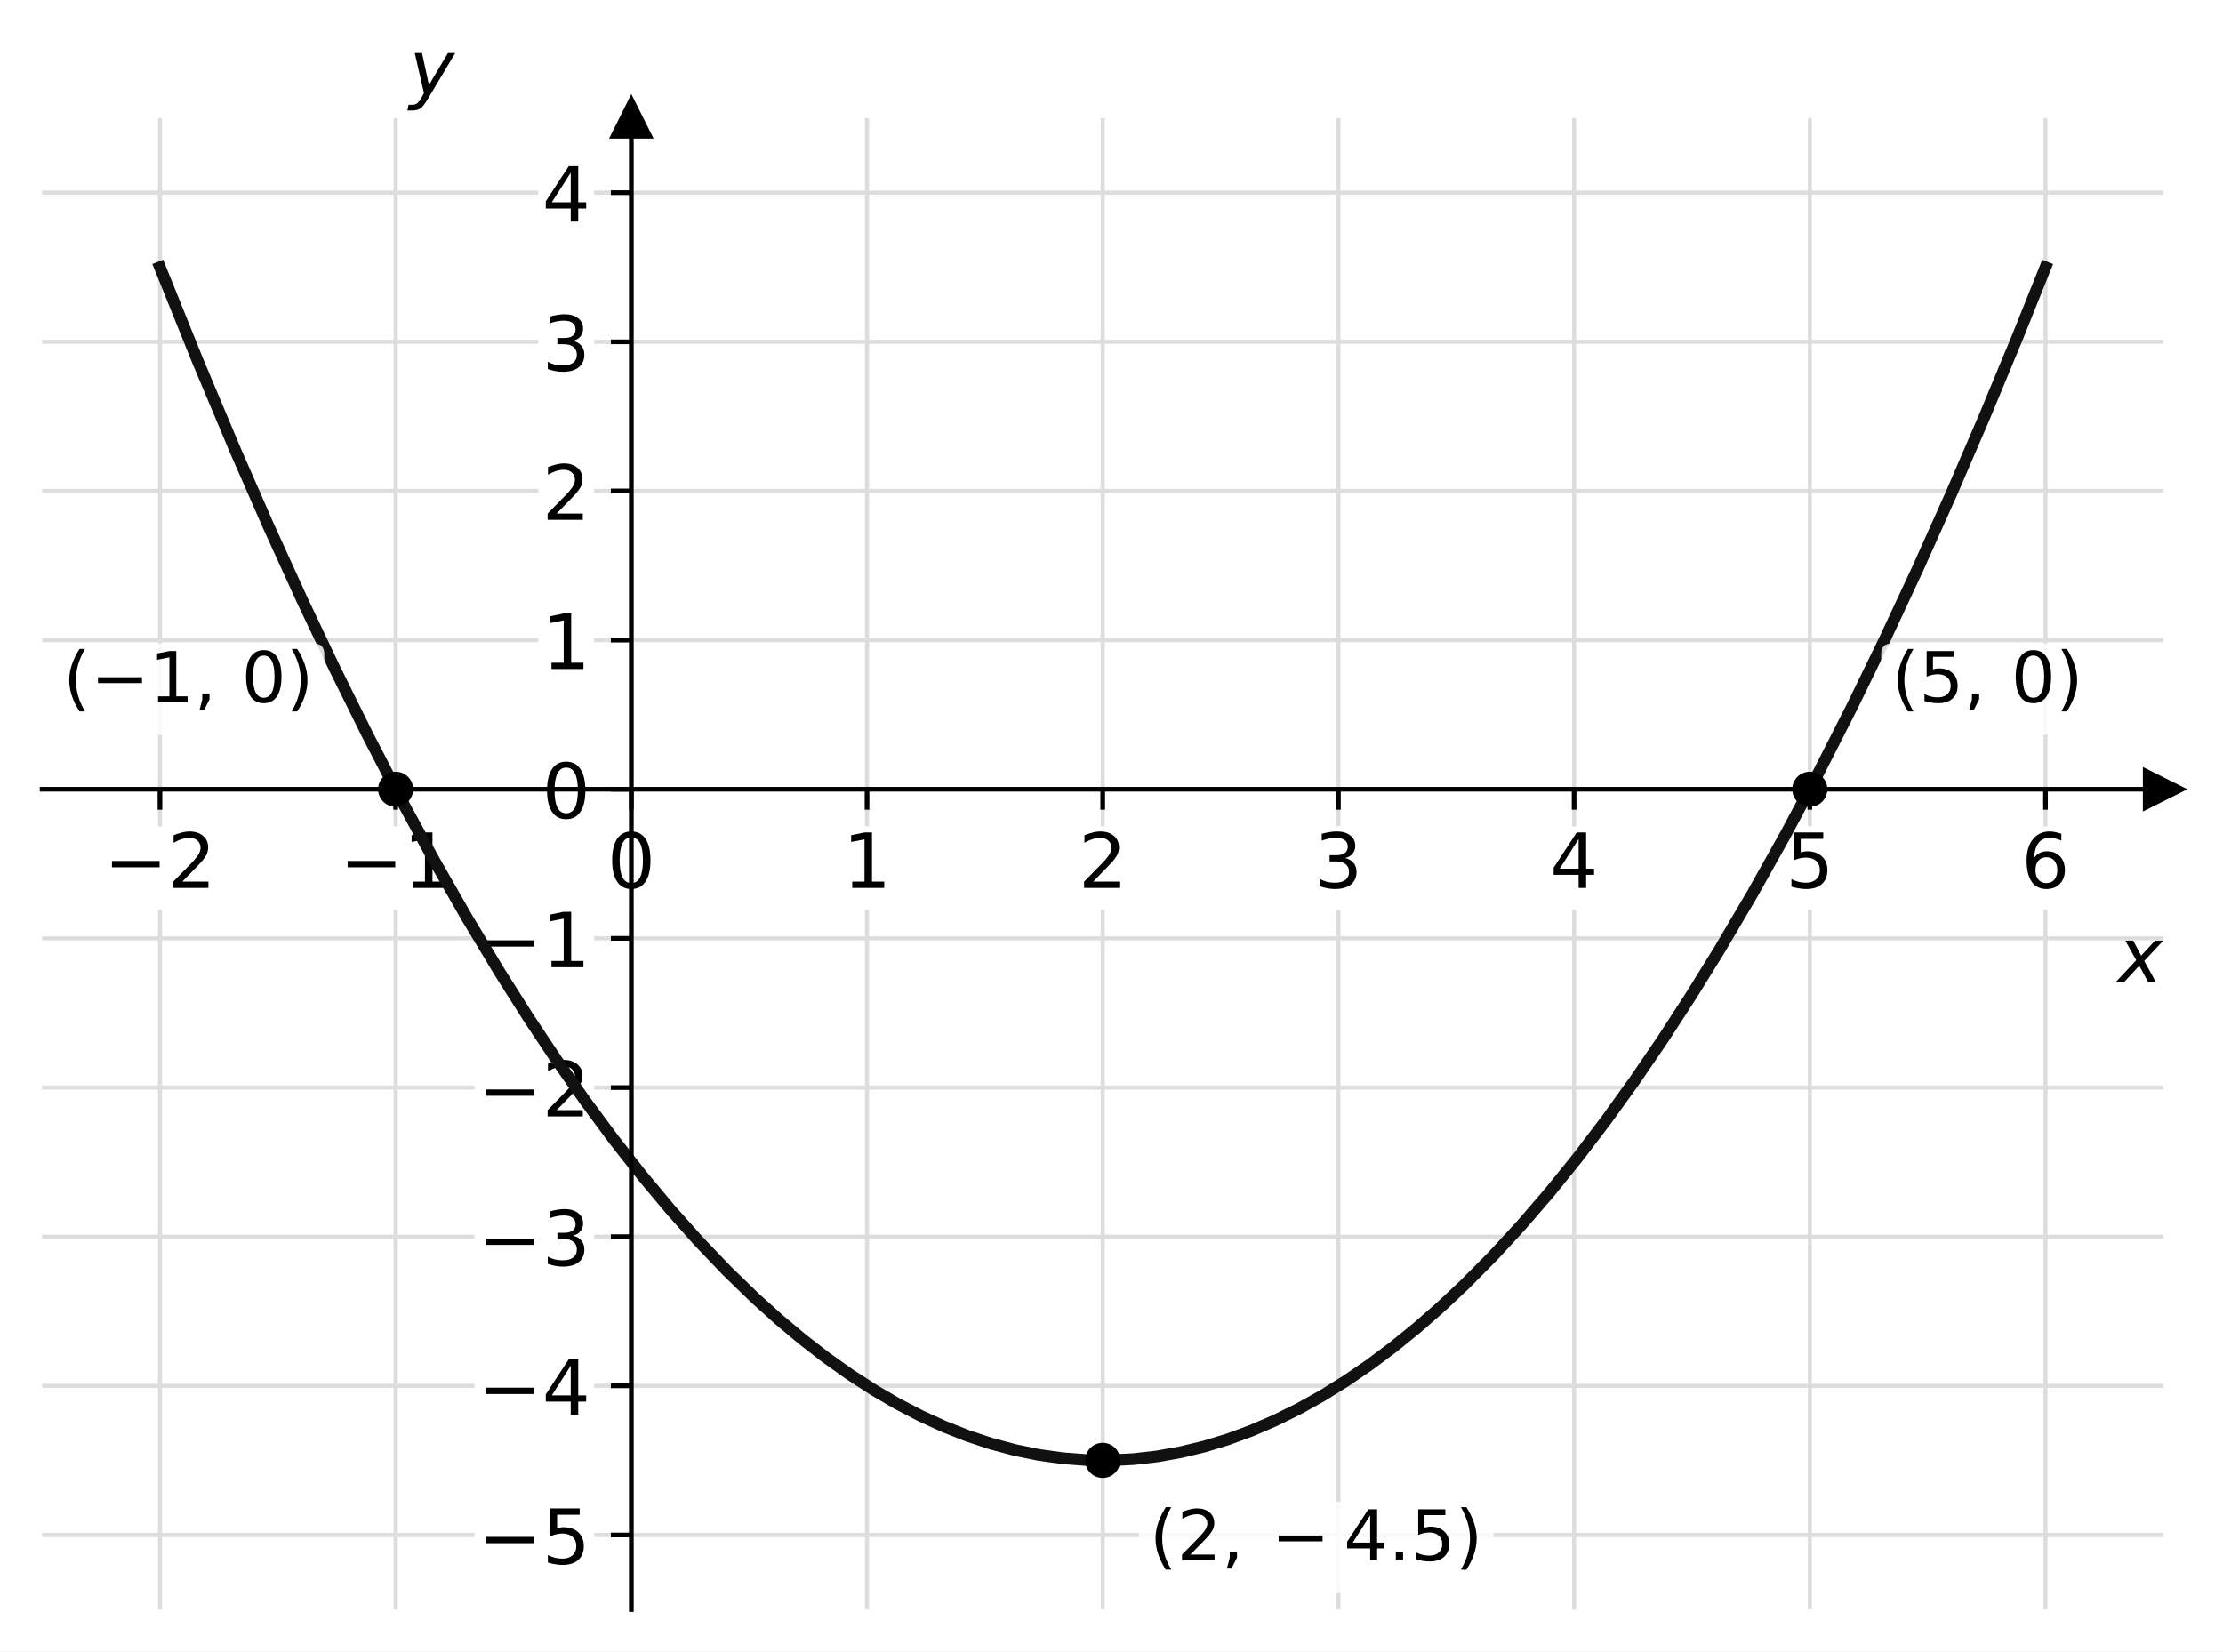
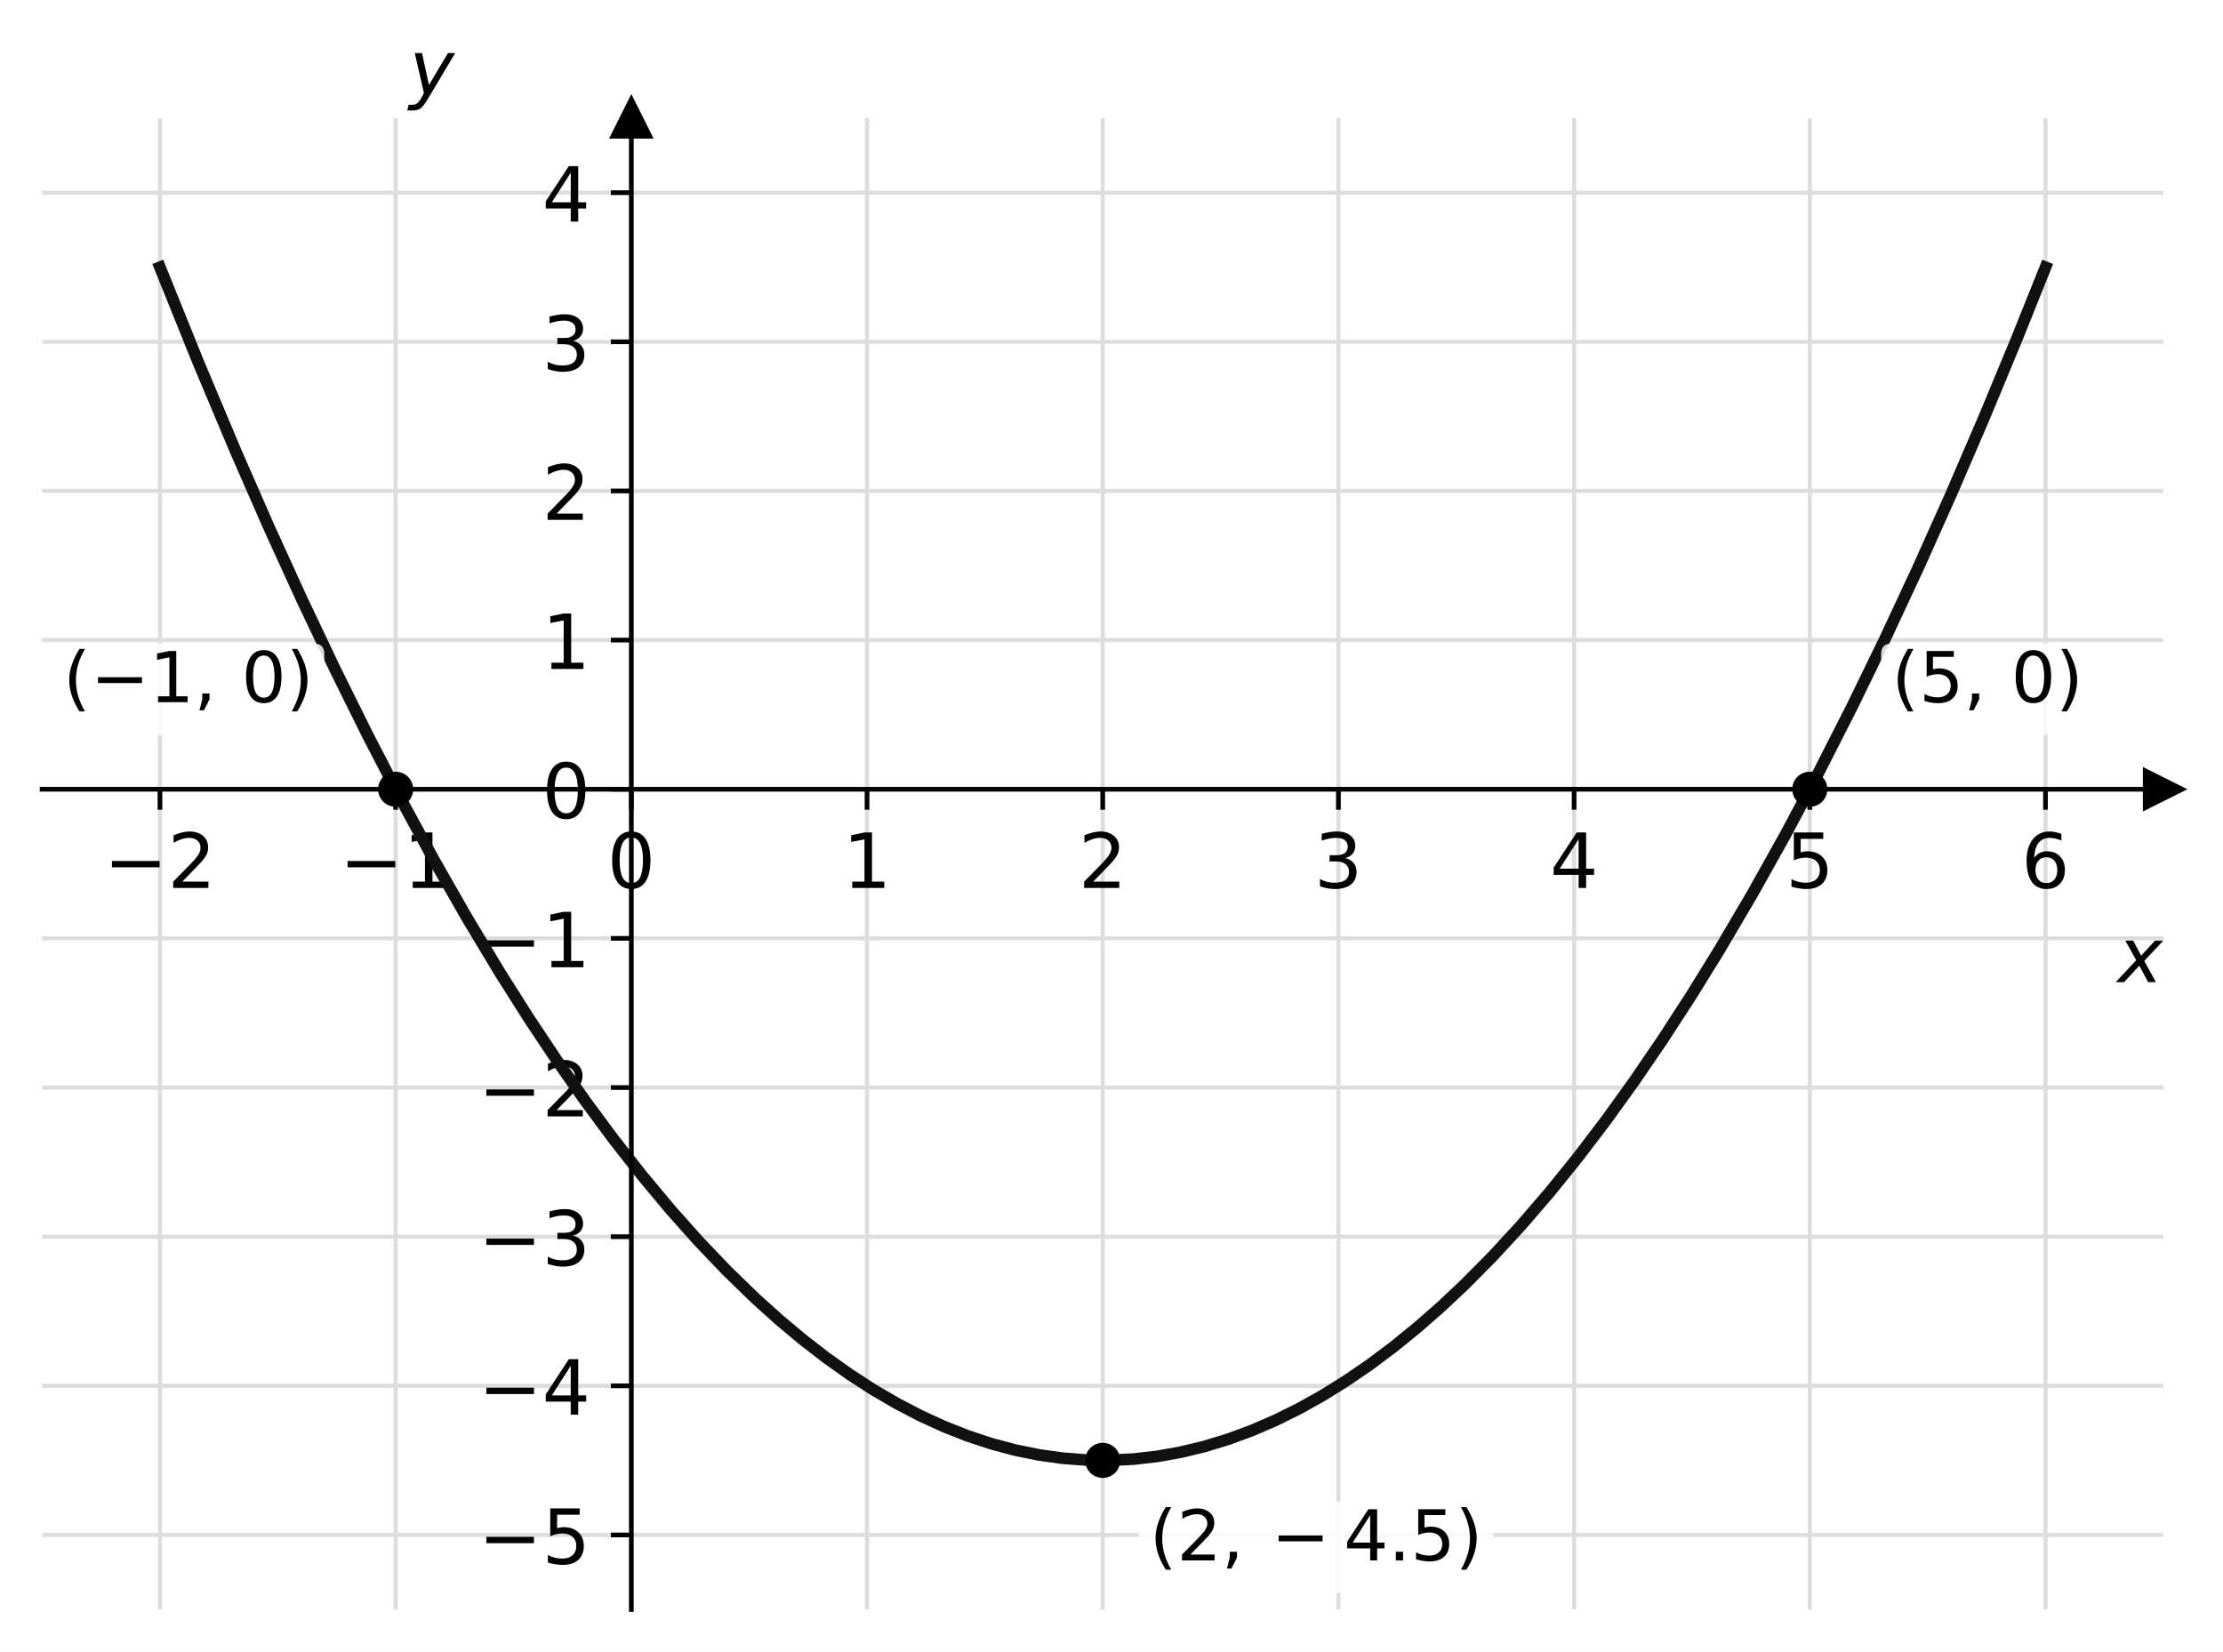
<svg xmlns="http://www.w3.org/2000/svg" xmlns:xlink="http://www.w3.org/1999/xlink" width="380.1pt" height="282.424pt" viewBox="0 0 380.1 282.424" version="1.1">
  <defs>
    <style type="text/css">*{stroke-linejoin: round; stroke-linecap: butt}</style>
  </defs>
  <g id="figure_1">
    <g id="patch_1">
      <path d="M 0 282.424  L 380.1 282.424  L 380.1 0  L 0 0  z " style="fill: #ffffff" />
    </g>
    <g id="axes_1">
      <g id="patch_2">
        <path d="M 7.2 275.224  L 369.9 275.224  L 369.9 20.2  L 7.2 20.2  z " style="fill: #ffffff" />
      </g>
      <g id="matplotlib.axis_1">
        <g id="xtick_1">
          <g id="line2d_1">
-             <path d="M 27.35 275.224  L 27.35 20.2  " clip-path="url(#p725d880d06)" style="fill: none; stroke: #dddddd; stroke-width: 0.7; stroke-linecap: square" />
+             <path d="M 27.35 275.224  L 27.35 20.2  " clip-path="url(#pb263399c74)" style="fill: none; stroke: #dddddd; stroke-width: 0.7; stroke-linecap: square" />
          </g>
          <g id="line2d_2">
            <defs>
-               <path id="mec5298d5e0" d="M 0 0  L 0 3.5  " style="stroke: #000000; stroke-width: 0.8" />
+               <path id="m6f4f1312aa" d="M 0 0  L 0 3.5  " style="stroke: #000000; stroke-width: 0.8" />
            </defs>
            <g>
-               <use xlink:href="#mec5298d5e0" x="27.35" y="134.961" style="stroke: #000000; stroke-width: 0.8" />
+               <use xlink:href="#m6f4f1312aa" x="27.35" y="134.961" style="stroke: #000000; stroke-width: 0.8" />
            </g>
          </g>
          <g id="text_1">
-             <g id="patch_3">
-               <path d="M 17.118 155.611  L 37.582 155.611  L 37.582 141.311  L 17.118 141.311  z " style="fill: #ffffff" />
-             </g>
            <text style="font-size: 13px; font-family: 'DejaVu Sans'; text-anchor: middle" x="27.35" y="151.838" transform="rotate(-0 27.35 151.8378)">−2</text>
          </g>
        </g>
        <g id="xtick_2">
          <g id="line2d_3">
-             <path d="M 67.65 275.224  L 67.65 20.2  " clip-path="url(#p725d880d06)" style="fill: none; stroke: #dddddd; stroke-width: 0.7; stroke-linecap: square" />
+             <path d="M 67.65 275.224  L 67.65 20.2  " clip-path="url(#pb263399c74)" style="fill: none; stroke: #dddddd; stroke-width: 0.7; stroke-linecap: square" />
          </g>
          <g id="line2d_4">
            <g>
-               <use xlink:href="#mec5298d5e0" x="67.65" y="134.961" style="stroke: #000000; stroke-width: 0.8" />
+               <use xlink:href="#m6f4f1312aa" x="67.65" y="134.961" style="stroke: #000000; stroke-width: 0.8" />
            </g>
          </g>
          <g id="text_2">
-             <g id="patch_4">
-               <path d="M 57.418 155.611  L 77.882 155.611  L 77.882 141.311  L 57.418 141.311  z " style="fill: #ffffff" />
-             </g>
            <text style="font-size: 13px; font-family: 'DejaVu Sans'; text-anchor: middle" x="67.65" y="151.838" transform="rotate(-0 67.65 151.8378)">−1</text>
          </g>
        </g>
        <g id="xtick_3">
          <g id="line2d_5">
-             <path d="M 107.95 275.224  L 107.95 20.2  " clip-path="url(#p725d880d06)" style="fill: none; stroke: #dddddd; stroke-width: 0.7; stroke-linecap: square" />
+             <path d="M 107.95 275.224  L 107.95 20.2  " clip-path="url(#pb263399c74)" style="fill: none; stroke: #dddddd; stroke-width: 0.7; stroke-linecap: square" />
          </g>
          <g id="line2d_6">
            <g>
-               <use xlink:href="#mec5298d5e0" x="107.95" y="134.961" style="stroke: #000000; stroke-width: 0.8" />
+               <use xlink:href="#m6f4f1312aa" x="107.95" y="134.961" style="stroke: #000000; stroke-width: 0.8" />
            </g>
          </g>
          <g id="text_3">
-             <g id="patch_5">
-               <path d="M 103.164 155.611  L 112.736 155.611  L 112.736 141.311  L 103.164 141.311  z " style="fill: #ffffff" />
-             </g>
            <text style="font-size: 13px; font-family: 'DejaVu Sans'; text-anchor: middle" x="107.95" y="151.838" transform="rotate(-0 107.95 151.8378)">0</text>
          </g>
        </g>
        <g id="xtick_4">
          <g id="line2d_7">
-             <path d="M 148.25 275.224  L 148.25 20.2  " clip-path="url(#p725d880d06)" style="fill: none; stroke: #dddddd; stroke-width: 0.7; stroke-linecap: square" />
+             <path d="M 148.25 275.224  L 148.25 20.2  " clip-path="url(#pb263399c74)" style="fill: none; stroke: #dddddd; stroke-width: 0.7; stroke-linecap: square" />
          </g>
          <g id="line2d_8">
            <g>
-               <use xlink:href="#mec5298d5e0" x="148.25" y="134.961" style="stroke: #000000; stroke-width: 0.8" />
+               <use xlink:href="#m6f4f1312aa" x="148.25" y="134.961" style="stroke: #000000; stroke-width: 0.8" />
            </g>
          </g>
          <g id="text_4">
-             <g id="patch_6">
-               <path d="M 143.464 155.611  L 153.036 155.611  L 153.036 141.311  L 143.464 141.311  z " style="fill: #ffffff" />
-             </g>
            <text style="font-size: 13px; font-family: 'DejaVu Sans'; text-anchor: middle" x="148.25" y="151.838" transform="rotate(-0 148.25 151.8378)">1</text>
          </g>
        </g>
        <g id="xtick_5">
          <g id="line2d_9">
-             <path d="M 188.55 275.224  L 188.55 20.2  " clip-path="url(#p725d880d06)" style="fill: none; stroke: #dddddd; stroke-width: 0.7; stroke-linecap: square" />
+             <path d="M 188.55 275.224  L 188.55 20.2  " clip-path="url(#pb263399c74)" style="fill: none; stroke: #dddddd; stroke-width: 0.7; stroke-linecap: square" />
          </g>
          <g id="line2d_10">
            <g>
-               <use xlink:href="#mec5298d5e0" x="188.55" y="134.961" style="stroke: #000000; stroke-width: 0.8" />
+               <use xlink:href="#m6f4f1312aa" x="188.55" y="134.961" style="stroke: #000000; stroke-width: 0.8" />
            </g>
          </g>
          <g id="text_5">
-             <g id="patch_7">
-               <path d="M 183.764 155.611  L 193.336 155.611  L 193.336 141.311  L 183.764 141.311  z " style="fill: #ffffff" />
-             </g>
            <text style="font-size: 13px; font-family: 'DejaVu Sans'; text-anchor: middle" x="188.55" y="151.838" transform="rotate(-0 188.55 151.8378)">2</text>
          </g>
        </g>
        <g id="xtick_6">
          <g id="line2d_11">
-             <path d="M 228.85 275.224  L 228.85 20.2  " clip-path="url(#p725d880d06)" style="fill: none; stroke: #dddddd; stroke-width: 0.7; stroke-linecap: square" />
+             <path d="M 228.85 275.224  L 228.85 20.2  " clip-path="url(#pb263399c74)" style="fill: none; stroke: #dddddd; stroke-width: 0.7; stroke-linecap: square" />
          </g>
          <g id="line2d_12">
            <g>
-               <use xlink:href="#mec5298d5e0" x="228.85" y="134.961" style="stroke: #000000; stroke-width: 0.8" />
+               <use xlink:href="#m6f4f1312aa" x="228.85" y="134.961" style="stroke: #000000; stroke-width: 0.8" />
            </g>
          </g>
          <g id="text_6">
-             <g id="patch_8">
-               <path d="M 224.064 155.611  L 233.636 155.611  L 233.636 141.311  L 224.064 141.311  z " style="fill: #ffffff" />
-             </g>
            <text style="font-size: 13px; font-family: 'DejaVu Sans'; text-anchor: middle" x="228.85" y="151.838" transform="rotate(-0 228.85 151.8378)">3</text>
          </g>
        </g>
        <g id="xtick_7">
          <g id="line2d_13">
-             <path d="M 269.15 275.224  L 269.15 20.2  " clip-path="url(#p725d880d06)" style="fill: none; stroke: #dddddd; stroke-width: 0.7; stroke-linecap: square" />
+             <path d="M 269.15 275.224  L 269.15 20.2  " clip-path="url(#pb263399c74)" style="fill: none; stroke: #dddddd; stroke-width: 0.7; stroke-linecap: square" />
          </g>
          <g id="line2d_14">
            <g>
-               <use xlink:href="#mec5298d5e0" x="269.15" y="134.961" style="stroke: #000000; stroke-width: 0.8" />
+               <use xlink:href="#m6f4f1312aa" x="269.15" y="134.961" style="stroke: #000000; stroke-width: 0.8" />
            </g>
          </g>
          <g id="text_7">
-             <g id="patch_9">
-               <path d="M 264.364 155.611  L 273.936 155.611  L 273.936 141.311  L 264.364 141.311  z " style="fill: #ffffff" />
-             </g>
            <text style="font-size: 13px; font-family: 'DejaVu Sans'; text-anchor: middle" x="269.15" y="151.838" transform="rotate(-0 269.15 151.8378)">4</text>
          </g>
        </g>
        <g id="xtick_8">
          <g id="line2d_15">
-             <path d="M 309.45 275.224  L 309.45 20.2  " clip-path="url(#p725d880d06)" style="fill: none; stroke: #dddddd; stroke-width: 0.7; stroke-linecap: square" />
+             <path d="M 309.45 275.224  L 309.45 20.2  " clip-path="url(#pb263399c74)" style="fill: none; stroke: #dddddd; stroke-width: 0.7; stroke-linecap: square" />
          </g>
          <g id="line2d_16">
            <g>
-               <use xlink:href="#mec5298d5e0" x="309.45" y="134.961" style="stroke: #000000; stroke-width: 0.8" />
+               <use xlink:href="#m6f4f1312aa" x="309.45" y="134.961" style="stroke: #000000; stroke-width: 0.8" />
            </g>
          </g>
          <g id="text_8">
-             <g id="patch_10">
-               <path d="M 304.664 155.611  L 314.236 155.611  L 314.236 141.311  L 304.664 141.311  z " style="fill: #ffffff" />
-             </g>
            <text style="font-size: 13px; font-family: 'DejaVu Sans'; text-anchor: middle" x="309.45" y="151.838" transform="rotate(-0 309.45 151.8378)">5</text>
          </g>
        </g>
        <g id="xtick_9">
          <g id="line2d_17">
-             <path d="M 349.75 275.224  L 349.75 20.2  " clip-path="url(#p725d880d06)" style="fill: none; stroke: #dddddd; stroke-width: 0.7; stroke-linecap: square" />
+             <path d="M 349.75 275.224  L 349.75 20.2  " clip-path="url(#pb263399c74)" style="fill: none; stroke: #dddddd; stroke-width: 0.7; stroke-linecap: square" />
          </g>
          <g id="line2d_18">
            <g>
-               <use xlink:href="#mec5298d5e0" x="349.75" y="134.961" style="stroke: #000000; stroke-width: 0.8" />
+               <use xlink:href="#m6f4f1312aa" x="349.75" y="134.961" style="stroke: #000000; stroke-width: 0.8" />
            </g>
          </g>
          <g id="text_9">
-             <g id="patch_11">
-               <path d="M 344.964 155.611  L 354.536 155.611  L 354.536 141.311  L 344.964 141.311  z " style="fill: #ffffff" />
-             </g>
            <text style="font-size: 13px; font-family: 'DejaVu Sans'; text-anchor: middle" x="349.75" y="151.838" transform="rotate(-0 349.75 151.8378)">6</text>
          </g>
        </g>
        <g id="text_10">
          <g transform="translate(362.1 168.8378)">
            <text>
              <tspan x="0" y="-0.891" style="font-style: oblique; font-size: 13px; font-family: 'DejaVu Sans'">x</tspan>
            </text>
          </g>
        </g>
      </g>
      <g id="matplotlib.axis_2">
        <g id="ytick_1">
          <g id="line2d_19">
-             <path d="M 7.2 262.473  L 369.9 262.473  " clip-path="url(#p725d880d06)" style="fill: none; stroke: #dddddd; stroke-width: 0.7; stroke-linecap: square" />
+             <path d="M 7.2 262.473  L 369.9 262.473  " clip-path="url(#pb263399c74)" style="fill: none; stroke: #dddddd; stroke-width: 0.7; stroke-linecap: square" />
          </g>
          <g id="line2d_20">
            <defs>
-               <path id="m2219ec9c18" d="M 0 0  L -3.5 0  " style="stroke: #000000; stroke-width: 0.8" />
+               <path id="mcd9cdc9063" d="M 0 0  L -3.5 0  " style="stroke: #000000; stroke-width: 0.8" />
            </defs>
            <g>
-               <use xlink:href="#m2219ec9c18" x="107.95" y="262.473" style="stroke: #000000; stroke-width: 0.8" />
+               <use xlink:href="#mcd9cdc9063" x="107.95" y="262.473" style="stroke: #000000; stroke-width: 0.8" />
            </g>
          </g>
          <g id="text_11">
-             <g id="patch_12">
-               <path d="M 81.135 271.184  L 101.6 271.184  L 101.6 256.884  L 81.135 256.884  z " style="fill: #ffffff" />
-             </g>
            <text style="font-size: 13px; font-family: 'DejaVu Sans'; text-anchor: end" x="100.95" y="267.411" transform="rotate(-0 100.95 267.4113)">−5</text>
          </g>
        </g>
        <g id="ytick_2">
          <g id="line2d_21">
-             <path d="M 7.2 236.97  L 369.9 236.97  " clip-path="url(#p725d880d06)" style="fill: none; stroke: #dddddd; stroke-width: 0.7; stroke-linecap: square" />
+             <path d="M 7.2 236.97  L 369.9 236.97  " clip-path="url(#pb263399c74)" style="fill: none; stroke: #dddddd; stroke-width: 0.7; stroke-linecap: square" />
          </g>
          <g id="line2d_22">
            <g>
-               <use xlink:href="#m2219ec9c18" x="107.95" y="236.97" style="stroke: #000000; stroke-width: 0.8" />
+               <use xlink:href="#mcd9cdc9063" x="107.95" y="236.97" style="stroke: #000000; stroke-width: 0.8" />
            </g>
          </g>
          <g id="text_12">
-             <g id="patch_13">
-               <path d="M 81.135 245.682  L 101.6 245.682  L 101.6 231.382  L 81.135 231.382  z " style="fill: #ffffff" />
-             </g>
            <text style="font-size: 13px; font-family: 'DejaVu Sans'; text-anchor: end" x="100.95" y="241.909" transform="rotate(-0 100.95 241.9089)">−4</text>
          </g>
        </g>
        <g id="ytick_3">
          <g id="line2d_23">
-             <path d="M 7.2 211.468  L 369.9 211.468  " clip-path="url(#p725d880d06)" style="fill: none; stroke: #dddddd; stroke-width: 0.7; stroke-linecap: square" />
+             <path d="M 7.2 211.468  L 369.9 211.468  " clip-path="url(#pb263399c74)" style="fill: none; stroke: #dddddd; stroke-width: 0.7; stroke-linecap: square" />
          </g>
          <g id="line2d_24">
            <g>
-               <use xlink:href="#m2219ec9c18" x="107.95" y="211.468" style="stroke: #000000; stroke-width: 0.8" />
+               <use xlink:href="#mcd9cdc9063" x="107.95" y="211.468" style="stroke: #000000; stroke-width: 0.8" />
            </g>
          </g>
          <g id="text_13">
-             <g id="patch_14">
-               <path d="M 81.135 220.18  L 101.6 220.18  L 101.6 205.88  L 81.135 205.88  z " style="fill: #ffffff" />
-             </g>
            <text style="font-size: 13px; font-family: 'DejaVu Sans'; text-anchor: end" x="100.95" y="216.406" transform="rotate(-0 100.95 216.4065)">−3</text>
          </g>
        </g>
        <g id="ytick_4">
          <g id="line2d_25">
-             <path d="M 7.2 185.966  L 369.9 185.966  " clip-path="url(#p725d880d06)" style="fill: none; stroke: #dddddd; stroke-width: 0.7; stroke-linecap: square" />
+             <path d="M 7.2 185.966  L 369.9 185.966  " clip-path="url(#pb263399c74)" style="fill: none; stroke: #dddddd; stroke-width: 0.7; stroke-linecap: square" />
          </g>
          <g id="line2d_26">
            <g>
-               <use xlink:href="#m2219ec9c18" x="107.95" y="185.966" style="stroke: #000000; stroke-width: 0.8" />
+               <use xlink:href="#mcd9cdc9063" x="107.95" y="185.966" style="stroke: #000000; stroke-width: 0.8" />
            </g>
          </g>
          <g id="text_14">
-             <g id="patch_15">
-               <path d="M 81.135 194.677  L 101.6 194.677  L 101.6 180.377  L 81.135 180.377  z " style="fill: #ffffff" />
-             </g>
            <text style="font-size: 13px; font-family: 'DejaVu Sans'; text-anchor: end" x="100.95" y="190.904" transform="rotate(-0 100.95 190.9041)">−2</text>
          </g>
        </g>
        <g id="ytick_5">
          <g id="line2d_27">
-             <path d="M 7.2 160.463  L 369.9 160.463  " clip-path="url(#p725d880d06)" style="fill: none; stroke: #dddddd; stroke-width: 0.7; stroke-linecap: square" />
+             <path d="M 7.2 160.463  L 369.9 160.463  " clip-path="url(#pb263399c74)" style="fill: none; stroke: #dddddd; stroke-width: 0.7; stroke-linecap: square" />
          </g>
          <g id="line2d_28">
            <g>
-               <use xlink:href="#m2219ec9c18" x="107.95" y="160.463" style="stroke: #000000; stroke-width: 0.8" />
+               <use xlink:href="#mcd9cdc9063" x="107.95" y="160.463" style="stroke: #000000; stroke-width: 0.8" />
            </g>
          </g>
          <g id="text_15">
-             <g id="patch_16">
-               <path d="M 81.135 169.175  L 101.6 169.175  L 101.6 154.875  L 81.135 154.875  z " style="fill: #ffffff" />
-             </g>
            <text style="font-size: 13px; font-family: 'DejaVu Sans'; text-anchor: end" x="100.95" y="165.402" transform="rotate(-0 100.95 165.4017)">−1</text>
          </g>
        </g>
        <g id="ytick_6">
          <g id="line2d_29">
-             <path d="M 7.2 134.961  L 369.9 134.961  " clip-path="url(#p725d880d06)" style="fill: none; stroke: #dddddd; stroke-width: 0.7; stroke-linecap: square" />
+             <path d="M 7.2 134.961  L 369.9 134.961  " clip-path="url(#pb263399c74)" style="fill: none; stroke: #dddddd; stroke-width: 0.7; stroke-linecap: square" />
          </g>
          <g id="line2d_30">
            <g>
-               <use xlink:href="#m2219ec9c18" x="107.95" y="134.961" style="stroke: #000000; stroke-width: 0.8" />
+               <use xlink:href="#mcd9cdc9063" x="107.95" y="134.961" style="stroke: #000000; stroke-width: 0.8" />
            </g>
          </g>
          <g id="text_16">
-             <g id="patch_17">
-               <path d="M 92.029 143.672  L 101.6 143.672  L 101.6 129.372  L 92.029 129.372  z " style="fill: #ffffff" />
-             </g>
            <text style="font-size: 13px; font-family: 'DejaVu Sans'; text-anchor: end" x="100.95" y="139.899" transform="rotate(-0 100.95 139.8993)">0</text>
          </g>
        </g>
        <g id="ytick_7">
          <g id="line2d_31">
-             <path d="M 7.2 109.458  L 369.9 109.458  " clip-path="url(#p725d880d06)" style="fill: none; stroke: #dddddd; stroke-width: 0.7; stroke-linecap: square" />
+             <path d="M 7.2 109.458  L 369.9 109.458  " clip-path="url(#pb263399c74)" style="fill: none; stroke: #dddddd; stroke-width: 0.7; stroke-linecap: square" />
          </g>
          <g id="line2d_32">
            <g>
-               <use xlink:href="#m2219ec9c18" x="107.95" y="109.458" style="stroke: #000000; stroke-width: 0.8" />
+               <use xlink:href="#mcd9cdc9063" x="107.95" y="109.458" style="stroke: #000000; stroke-width: 0.8" />
            </g>
          </g>
          <g id="text_17">
-             <g id="patch_18">
-               <path d="M 92.029 118.17  L 101.6 118.17  L 101.6 103.87  L 92.029 103.87  z " style="fill: #ffffff" />
-             </g>
            <text style="font-size: 13px; font-family: 'DejaVu Sans'; text-anchor: end" x="100.95" y="114.397" transform="rotate(-0 100.95 114.3969)">1</text>
          </g>
        </g>
        <g id="ytick_8">
          <g id="line2d_33">
-             <path d="M 7.2 83.956  L 369.9 83.956  " clip-path="url(#p725d880d06)" style="fill: none; stroke: #dddddd; stroke-width: 0.7; stroke-linecap: square" />
+             <path d="M 7.2 83.956  L 369.9 83.956  " clip-path="url(#pb263399c74)" style="fill: none; stroke: #dddddd; stroke-width: 0.7; stroke-linecap: square" />
          </g>
          <g id="line2d_34">
            <g>
-               <use xlink:href="#m2219ec9c18" x="107.95" y="83.956" style="stroke: #000000; stroke-width: 0.8" />
+               <use xlink:href="#mcd9cdc9063" x="107.95" y="83.956" style="stroke: #000000; stroke-width: 0.8" />
            </g>
          </g>
          <g id="text_18">
-             <g id="patch_19">
-               <path d="M 92.029 92.668  L 101.6 92.668  L 101.6 78.368  L 92.029 78.368  z " style="fill: #ffffff" />
-             </g>
            <text style="font-size: 13px; font-family: 'DejaVu Sans'; text-anchor: end" x="100.95" y="88.894" transform="rotate(-0 100.95 88.89448)">2</text>
          </g>
        </g>
        <g id="ytick_9">
          <g id="line2d_35">
-             <path d="M 7.2 58.454  L 369.9 58.454  " clip-path="url(#p725d880d06)" style="fill: none; stroke: #dddddd; stroke-width: 0.7; stroke-linecap: square" />
+             <path d="M 7.2 58.454  L 369.9 58.454  " clip-path="url(#pb263399c74)" style="fill: none; stroke: #dddddd; stroke-width: 0.7; stroke-linecap: square" />
          </g>
          <g id="line2d_36">
            <g>
-               <use xlink:href="#m2219ec9c18" x="107.95" y="58.454" style="stroke: #000000; stroke-width: 0.8" />
+               <use xlink:href="#mcd9cdc9063" x="107.95" y="58.454" style="stroke: #000000; stroke-width: 0.8" />
            </g>
          </g>
          <g id="text_19">
-             <g id="patch_20">
-               <path d="M 92.029 67.165  L 101.6 67.165  L 101.6 52.865  L 92.029 52.865  z " style="fill: #ffffff" />
-             </g>
            <text style="font-size: 13px; font-family: 'DejaVu Sans'; text-anchor: end" x="100.95" y="63.392" transform="rotate(-0 100.95 63.39208)">3</text>
          </g>
        </g>
        <g id="ytick_10">
          <g id="line2d_37">
-             <path d="M 7.2 32.951  L 369.9 32.951  " clip-path="url(#p725d880d06)" style="fill: none; stroke: #dddddd; stroke-width: 0.7; stroke-linecap: square" />
+             <path d="M 7.2 32.951  L 369.9 32.951  " clip-path="url(#pb263399c74)" style="fill: none; stroke: #dddddd; stroke-width: 0.7; stroke-linecap: square" />
          </g>
          <g id="line2d_38">
            <g>
-               <use xlink:href="#m2219ec9c18" x="107.95" y="32.951" style="stroke: #000000; stroke-width: 0.8" />
+               <use xlink:href="#mcd9cdc9063" x="107.95" y="32.951" style="stroke: #000000; stroke-width: 0.8" />
            </g>
          </g>
          <g id="text_20">
-             <g id="patch_21">
-               <path d="M 92.029 41.663  L 101.6 41.663  L 101.6 27.363  L 92.029 27.363  z " style="fill: #ffffff" />
-             </g>
            <text style="font-size: 13px; font-family: 'DejaVu Sans'; text-anchor: end" x="100.95" y="37.89" transform="rotate(-0 100.95 37.88968)">4</text>
          </g>
        </g>
        <g id="text_21">
          <g transform="translate(69.98516 17.07695)">
            <text>
              <tspan x="0" y="-0.891" style="font-style: oblique; font-size: 13px; font-family: 'DejaVu Sans'">y</tspan>
            </text>
          </g>
        </g>
      </g>
      <g id="line2d_39">
        <defs>
-           <path id="me24c95c8a0" d="M 3 0  L -3 -3  L -3 3  z " style="stroke: #000000; stroke-linejoin: miter" />
+           <path id="mefb1aa367b" d="M 3 0  L -3 -3  L -3 3  z " style="stroke: #000000; stroke-linejoin: miter" />
        </defs>
        <g>
-           <use xlink:href="#me24c95c8a0" x="369.9" y="134.961" style="stroke: #000000; stroke-linejoin: miter" />
+           <use xlink:href="#mefb1aa367b" x="369.9" y="134.961" style="stroke: #000000; stroke-linejoin: miter" />
        </g>
      </g>
      <g id="line2d_40">
        <defs>
-           <path id="m7cf5823bd3" d="M 0 -3  L -3 3  L 3 3  z " style="stroke: #000000; stroke-linejoin: miter" />
+           <path id="m5c963963a3" d="M 0 -3  L -3 3  L 3 3  z " style="stroke: #000000; stroke-linejoin: miter" />
        </defs>
        <g>
-           <use xlink:href="#m7cf5823bd3" x="107.95" y="20.2" style="stroke: #000000; stroke-linejoin: miter" />
+           <use xlink:href="#m5c963963a3" x="107.95" y="20.2" style="stroke: #000000; stroke-linejoin: miter" />
        </g>
      </g>
      <g id="line2d_41">
-         <path d="M 27.35 45.702  L 33.814 61.737  L 40.278 77.115  L 45.934 90.033  L 51.591 102.448  L 57.247 114.361  L 62.903 125.772  L 68.559 136.68  L 74.215 147.086  L 79.871 156.99  L 85.527 166.391  L 90.376 174.049  L 95.224 181.338  L 100.072 188.259  L 104.92 194.81  L 109.768 200.992  L 114.616 206.805  L 119.464 212.249  L 124.312 217.324  L 129.161 222.029  L 133.201 225.669  L 137.241 229.052  L 141.281 232.179  L 145.321 235.049  L 149.361 237.664  L 153.401 240.022  L 157.441 242.123  L 161.481 243.969  L 165.521 245.558  L 169.562 246.891  L 173.602 247.967  L 177.642 248.787  L 181.682 249.351  L 185.722 249.659  L 189.762 249.71  L 193.802 249.505  L 197.842 249.044  L 201.882 248.326  L 205.922 247.352  L 209.963 246.122  L 214.003 244.635  L 218.043 242.892  L 222.083 240.893  L 226.123 238.638  L 230.163 236.126  L 234.203 233.358  L 238.243 230.333  L 242.283 227.053  L 246.323 223.516  L 250.364 219.723  L 255.212 214.832  L 260.06 209.573  L 264.908 203.944  L 269.756 197.947  L 274.604 191.58  L 279.452 184.845  L 284.3 177.74  L 289.148 170.266  L 293.997 162.423  L 299.653 152.807  L 305.309 142.688  L 310.965 132.067  L 316.621 120.943  L 322.277 109.317  L 327.933 97.189  L 333.59 84.558  L 339.246 71.425  L 344.902 57.79  L 349.75 45.702  L 349.75 45.702  " clip-path="url(#p725d880d06)" style="fill: none; stroke: #111111; stroke-width: 2; stroke-linecap: square" />
+         <path d="M 27.35 45.702  L 33.814 61.737  L 40.278 77.115  L 45.934 90.033  L 51.591 102.448  L 57.247 114.361  L 62.903 125.772  L 68.559 136.68  L 74.215 147.086  L 79.871 156.99  L 85.527 166.391  L 90.376 174.049  L 95.224 181.338  L 100.072 188.259  L 104.92 194.81  L 109.768 200.992  L 114.616 206.805  L 119.464 212.249  L 124.312 217.324  L 129.161 222.029  L 133.201 225.669  L 137.241 229.052  L 141.281 232.179  L 145.321 235.049  L 149.361 237.664  L 153.401 240.022  L 157.441 242.123  L 161.481 243.969  L 165.521 245.558  L 169.562 246.891  L 173.602 247.967  L 177.642 248.787  L 181.682 249.351  L 185.722 249.659  L 189.762 249.71  L 193.802 249.505  L 197.842 249.044  L 201.882 248.326  L 205.922 247.352  L 209.963 246.122  L 214.003 244.635  L 218.043 242.892  L 222.083 240.893  L 226.123 238.638  L 230.163 236.126  L 234.203 233.358  L 238.243 230.333  L 242.283 227.053  L 246.323 223.516  L 250.364 219.723  L 255.212 214.832  L 260.06 209.573  L 264.908 203.944  L 269.756 197.947  L 274.604 191.58  L 279.452 184.845  L 284.3 177.74  L 289.148 170.266  L 293.997 162.423  L 299.653 152.807  L 305.309 142.688  L 310.965 132.067  L 316.621 120.943  L 322.277 109.317  L 327.933 97.189  L 333.59 84.558  L 339.246 71.425  L 344.902 57.79  L 349.75 45.702  L 349.75 45.702  " clip-path="url(#pb263399c74)" style="fill: none; stroke: #111111; stroke-width: 2; stroke-linecap: square" />
      </g>
      <g id="line2d_42">
        <defs>
-           <path id="mac2188132d" d="M 0 2.5  C 0.663 2.5 1.299 2.237 1.768 1.768  C 2.237 1.299 2.5 0.663 2.5 0  C 2.5 -0.663 2.237 -1.299 1.768 -1.768  C 1.299 -2.237 0.663 -2.5 0 -2.5  C -0.663 -2.5 -1.299 -2.237 -1.768 -1.768  C -2.237 -1.299 -2.5 -0.663 -2.5 0  C -2.5 0.663 -2.237 1.299 -1.768 1.768  C -1.299 2.237 -0.663 2.5 0 2.5  z " style="stroke: #000000" />
+           <path id="m430ac26489" d="M 0 2.5  C 0.663 2.5 1.299 2.237 1.768 1.768  C 2.237 1.299 2.5 0.663 2.5 0  C 2.5 -0.663 2.237 -1.299 1.768 -1.768  C 1.299 -2.237 0.663 -2.5 0 -2.5  C -0.663 -2.5 -1.299 -2.237 -1.768 -1.768  C -2.237 -1.299 -2.5 -0.663 -2.5 0  C -2.5 0.663 -2.237 1.299 -1.768 1.768  C -1.299 2.237 -0.663 2.5 0 2.5  z " style="stroke: #000000" />
        </defs>
-         <g clip-path="url(#p725d880d06)">
-           <use xlink:href="#mac2188132d" x="67.65" y="134.961" style="stroke: #000000" />
+         <g clip-path="url(#pb263399c74)">
+           <use xlink:href="#m430ac26489" x="67.65" y="134.961" style="stroke: #000000" />
        </g>
      </g>
      <g id="line2d_43">
-         <g clip-path="url(#p725d880d06)">
-           <use xlink:href="#mac2188132d" x="309.45" y="134.961" style="stroke: #000000" />
+         <g clip-path="url(#pb263399c74)">
+           <use xlink:href="#m430ac26489" x="309.45" y="134.961" style="stroke: #000000" />
        </g>
      </g>
      <g id="line2d_44">
-         <g clip-path="url(#p725d880d06)">
-           <use xlink:href="#mac2188132d" x="188.55" y="249.722" style="stroke: #000000" />
-         </g>
-       </g>
-       <g id="patch_22">
+         <g clip-path="url(#pb263399c74)">
+           <use xlink:href="#m430ac26489" x="188.55" y="249.722" style="stroke: #000000" />
+         </g>
+       </g>
+       <g id="patch_3">
        <path d="M 107.95 275.224  L 107.95 20.2  " style="fill: none; stroke: #000000; stroke-width: 0.8; stroke-linejoin: miter; stroke-linecap: square" />
      </g>
-       <g id="patch_23">
+       <g id="patch_4">
        <path d="M 7.2 134.961  L 369.9 134.961  " style="fill: none; stroke: #000000; stroke-width: 0.8; stroke-linejoin: miter; stroke-linecap: square" />
      </g>
      <g id="text_22">
-         <g id="patch_24">
+         <g id="patch_5">
          <path d="M 10.81 125.644  L 53.65 125.644  Q 55.45 125.644 55.45 123.844  L 55.45 111.841  Q 55.45 110.041 53.65 110.041  L 10.81 110.041  Q 9.01 110.041 9.01 111.841  L 9.01 123.844  Q 9.01 125.644 10.81 125.644  z " style="fill: #ffffff; opacity: 0.85" />
        </g>
        <g transform="translate(10.81 120.9608)">
          <text>
            <tspan x="0" y="-0.891" style="font-size: 12px; font-family: 'DejaVu Sans'">(</tspan>
            <tspan x="4.682" y="-0.891" style="font-size: 12px; font-family: 'DejaVu Sans'">−</tspan>
            <tspan x="14.736" y="-0.891" style="font-size: 12px; font-family: 'DejaVu Sans'">1</tspan>
            <tspan x="22.371" y="-0.891" style="font-size: 12px; font-family: 'DejaVu Sans'">,</tspan>
            <tspan x="30.472" y="-0.891" style="font-size: 12px; font-family: 'DejaVu Sans'">0</tspan>
            <tspan x="38.106" y="-0.891" style="font-size: 12px; font-family: 'DejaVu Sans'">)</tspan>
          </text>
        </g>
      </g>
      <g id="text_23">
-         <g id="patch_25">
+         <g id="patch_6">
          <path d="M 323.45 125.644  L 356.21 125.644  Q 358.01 125.644 358.01 123.844  L 358.01 111.841  Q 358.01 110.041 356.21 110.041  L 323.45 110.041  Q 321.65 110.041 321.65 111.841  L 321.65 123.844  Q 321.65 125.644 323.45 125.644  z " style="fill: #ffffff; opacity: 0.85" />
        </g>
        <g transform="translate(323.45 120.9608)">
          <text>
            <tspan x="0" y="-0.891" style="font-size: 12px; font-family: 'DejaVu Sans'">(</tspan>
            <tspan x="4.682" y="-0.891" style="font-size: 12px; font-family: 'DejaVu Sans'">5</tspan>
            <tspan x="12.316" y="-0.891" style="font-size: 12px; font-family: 'DejaVu Sans'">,</tspan>
            <tspan x="20.417" y="-0.891" style="font-size: 12px; font-family: 'DejaVu Sans'">0</tspan>
            <tspan x="28.052" y="-0.891" style="font-size: 12px; font-family: 'DejaVu Sans'">)</tspan>
          </text>
        </g>
      </g>
      <g id="text_24">
-         <g id="patch_26">
+         <g id="patch_7">
          <path d="M 196.55 272.404  L 253.55 272.404  Q 255.35 272.404 255.35 270.604  L 255.35 258.602  Q 255.35 256.802 253.55 256.802  L 196.55 256.802  Q 194.75 256.802 194.75 258.602  L 194.75 270.604  Q 194.75 272.404 196.55 272.404  z " style="fill: #ffffff; opacity: 0.85" />
        </g>
        <g transform="translate(196.55 267.7216)">
          <text>
            <tspan x="0" y="-0.891" style="font-size: 12px; font-family: 'DejaVu Sans'">(</tspan>
            <tspan x="4.682" y="-0.891" style="font-size: 12px; font-family: 'DejaVu Sans'">2</tspan>
            <tspan x="12.316" y="-0.891" style="font-size: 12px; font-family: 'DejaVu Sans'">,</tspan>
            <tspan x="20.807" y="-0.891" style="font-size: 12px; font-family: 'DejaVu Sans'">−</tspan>
            <tspan x="33.199" y="-0.891" style="font-size: 12px; font-family: 'DejaVu Sans'">4</tspan>
            <tspan x="40.834" y="-0.891" style="font-size: 12px; font-family: 'DejaVu Sans'">.</tspan>
            <tspan x="44.648" y="-0.891" style="font-size: 12px; font-family: 'DejaVu Sans'">5</tspan>
            <tspan x="52.283" y="-0.891" style="font-size: 12px; font-family: 'DejaVu Sans'">)</tspan>
          </text>
        </g>
      </g>
    </g>
  </g>
  <defs>
-     <clipPath id="p725d880d06">
+     <clipPath id="pb263399c74">
      <rect x="7.2" y="20.2" width="362.7" height="255.024" />
    </clipPath>
  </defs>
</svg>
